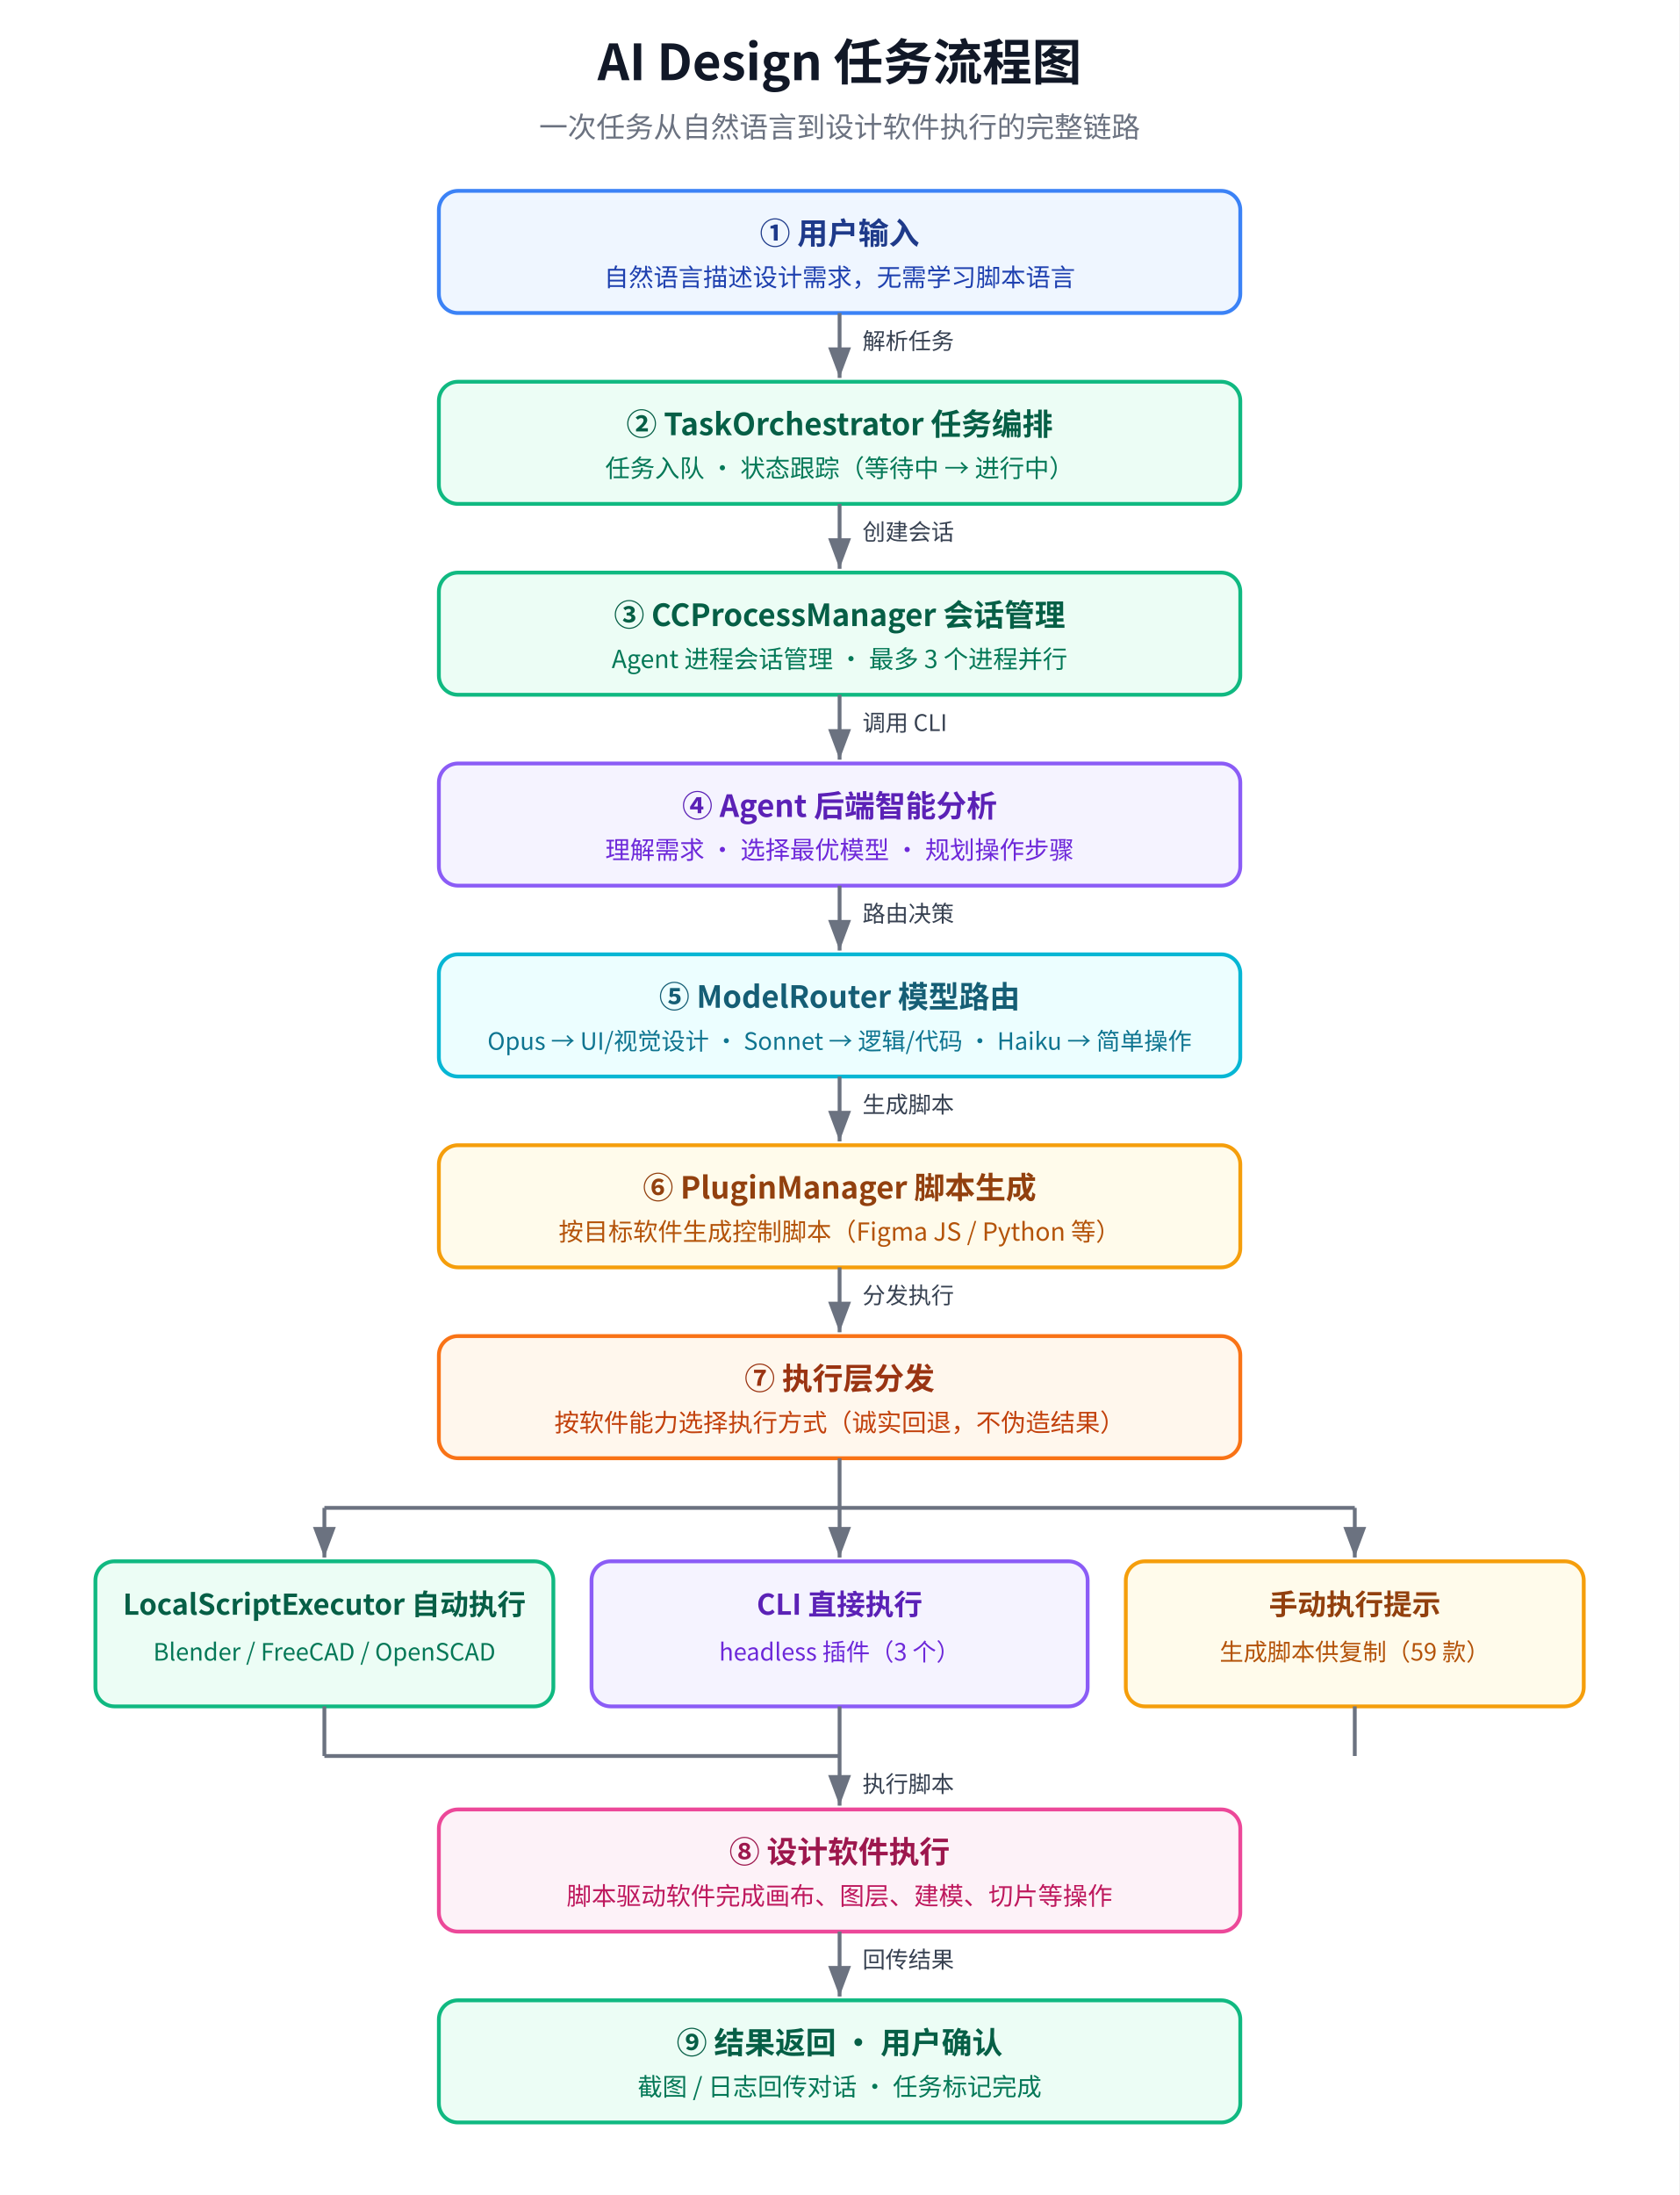
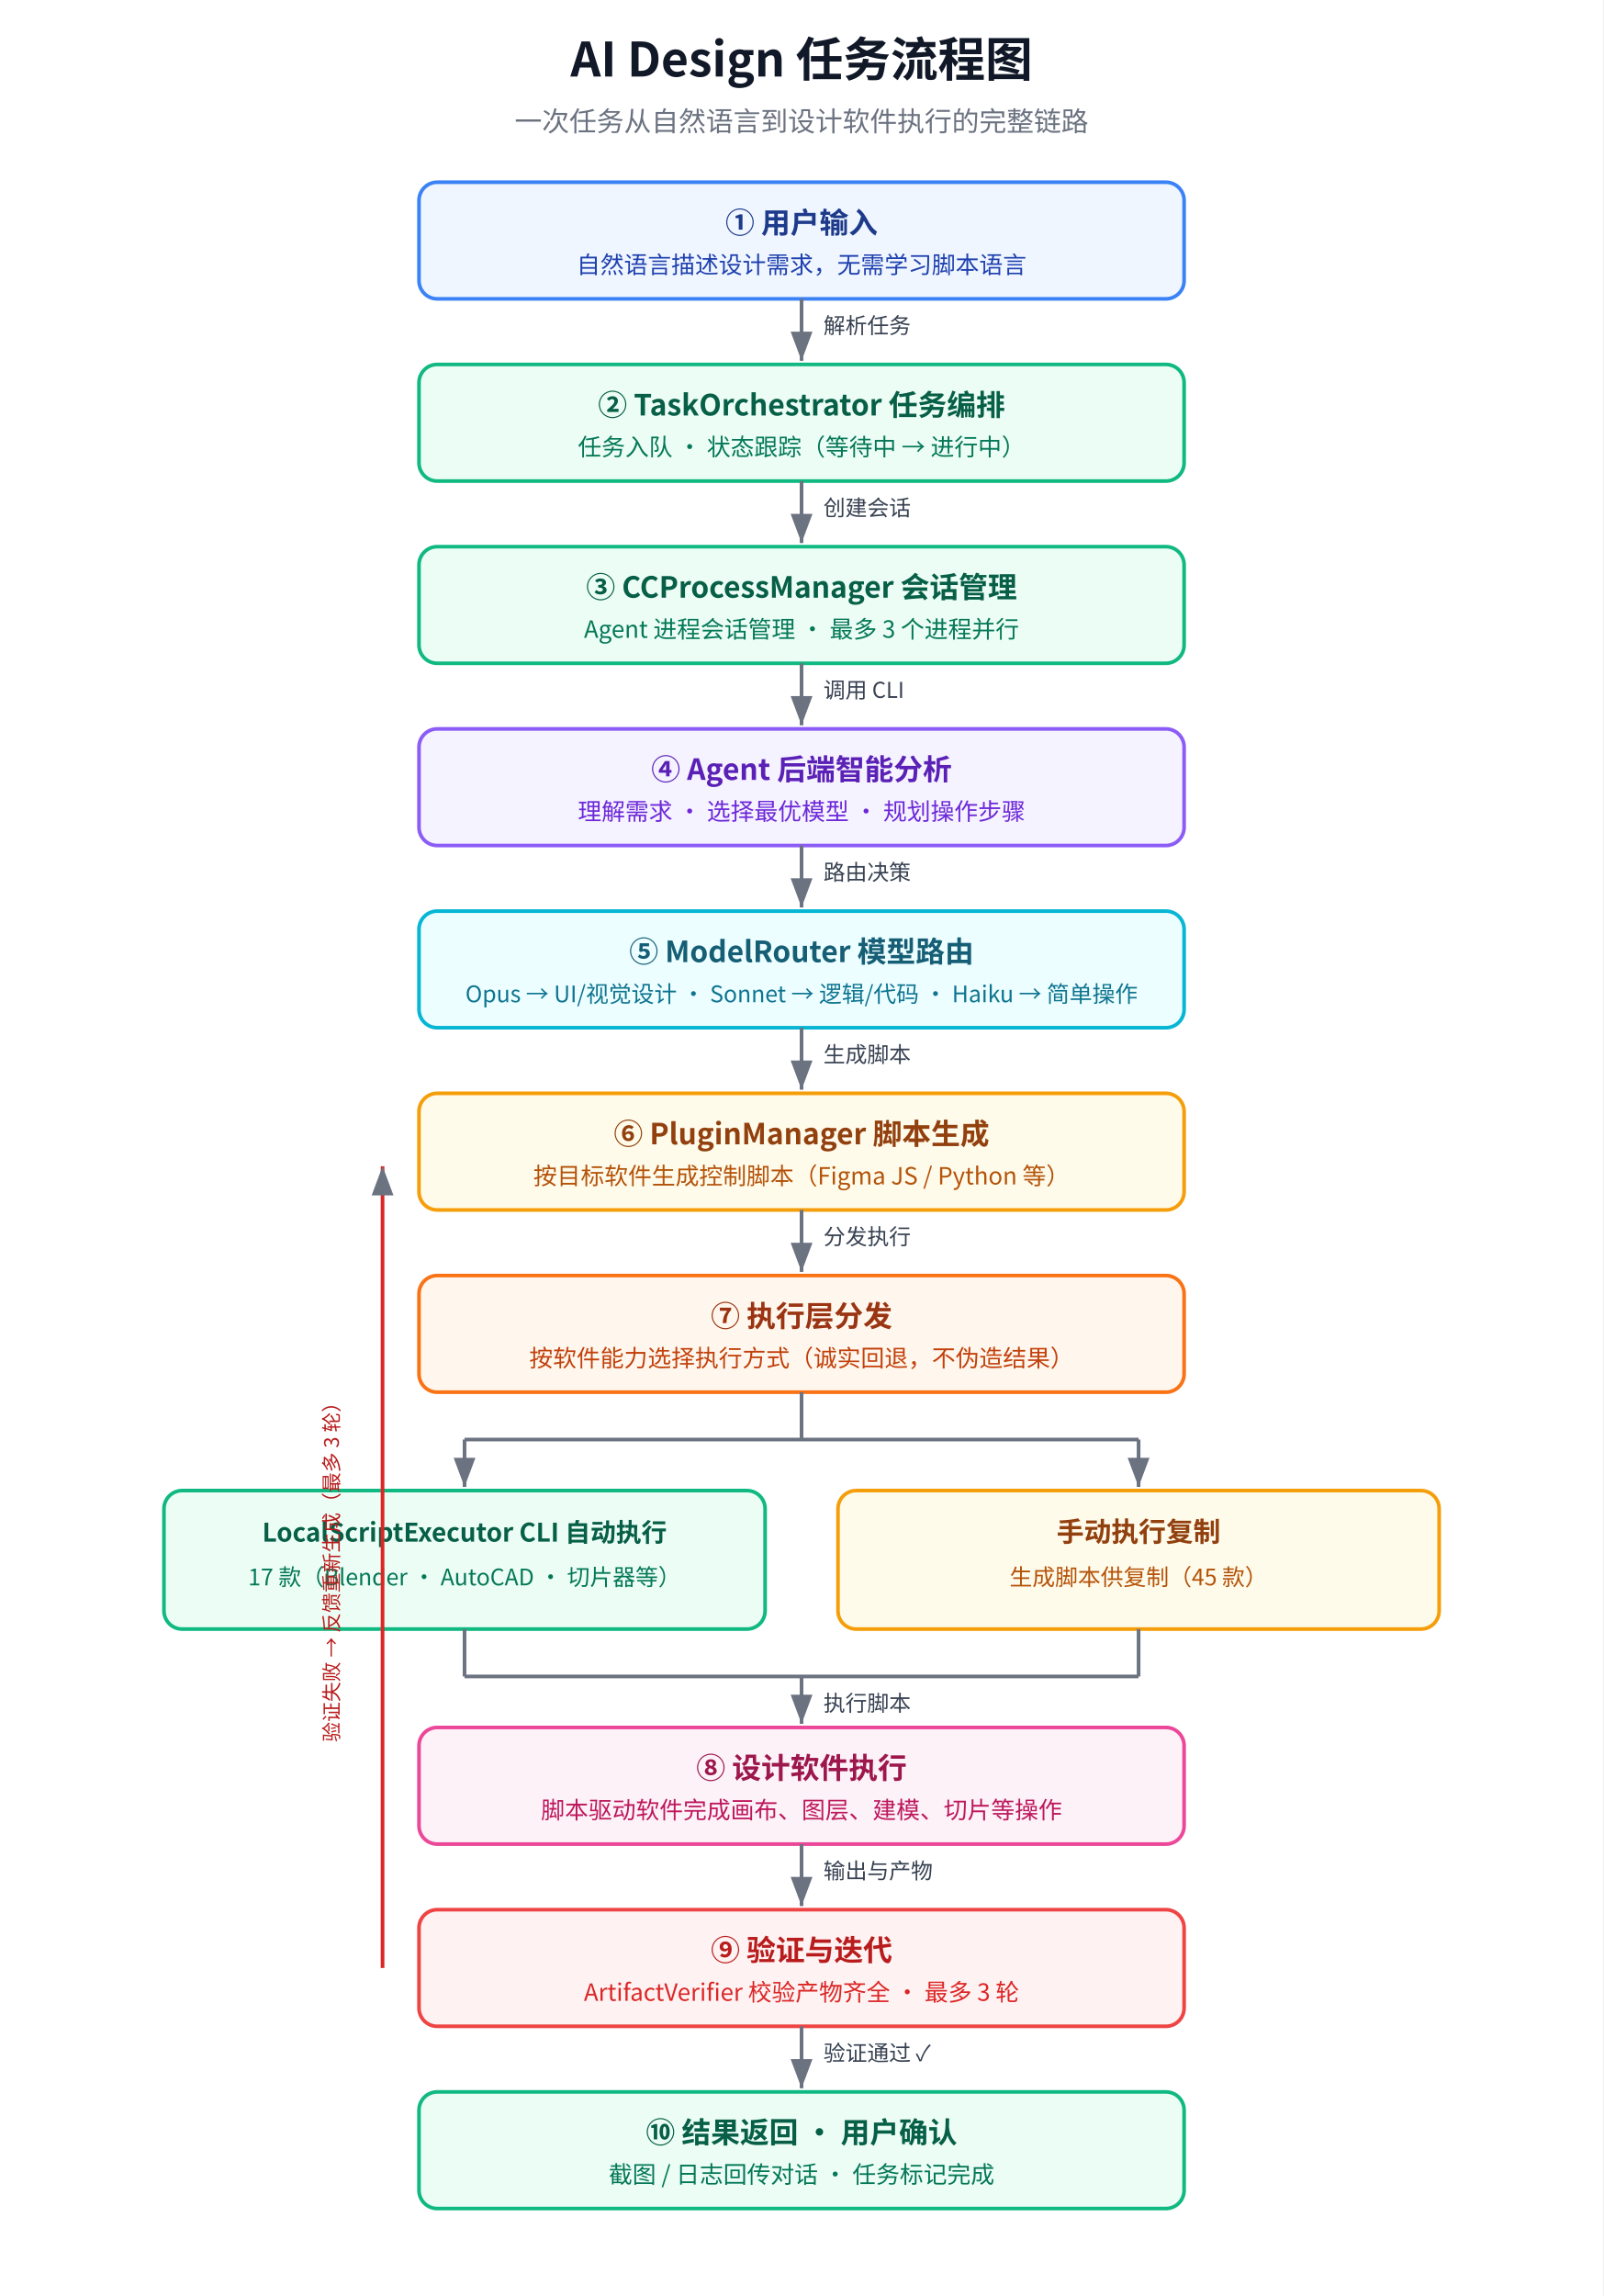
- <svg xmlns="http://www.w3.org/2000/svg" width="880" height="1150" viewBox="0 0 880 1150" font-family="'PingFang SC','Microsoft YaHei','Noto Sans CJK SC',Arial,sans-serif">
+ <svg xmlns="http://www.w3.org/2000/svg" width="880" height="1260" viewBox="0 0 880 1260" font-family="'PingFang SC','Microsoft YaHei','Noto Sans CJK SC',Arial,sans-serif">
  <defs>
    <marker id="arrow" markerWidth="10" markerHeight="10" refX="8" refY="3" orient="auto">
      <path d="M0,0 L8,3 L0,6 Z" fill="#6b7280" />
    </marker>
    <style>
      .halo { paint-order: stroke; stroke: #ffffff; stroke-width: 4px; }
    </style>
  </defs>
-   <rect width="880" height="1150" fill="#ffffff" />
+   <rect width="880" height="1260" fill="#ffffff" />
  <text x="440" y="42" font-size="26" font-weight="bold" fill="#111827" text-anchor="middle">AI Design 任务流程图</text>
  <text x="440" y="72" font-size="15" fill="#6b7280" text-anchor="middle">一次任务从自然语言到设计软件执行的完整链路</text>
  <rect x="230" y="100" width="420" height="64" rx="10" fill="#eff6ff" stroke="#3b82f6" stroke-width="2" />
  <text x="440" y="128" font-size="16" font-weight="bold" fill="#1e3a8a" text-anchor="middle">① 用户输入</text>
  <text x="440" y="150" font-size="13" fill="#1e40af" text-anchor="middle">自然语言描述设计需求，无需学习脚本语言</text>
  <line x1="440" y1="164" x2="440" y2="198" stroke="#6b7280" stroke-width="2" marker-end="url(#arrow)" />
  <text class="halo" x="452" y="183" font-size="12" fill="#374151">解析任务</text>
  <rect x="230" y="200" width="420" height="64" rx="10" fill="#ecfdf5" stroke="#10b981" stroke-width="2" />
  <text x="440" y="228" font-size="16" font-weight="bold" fill="#065f46" text-anchor="middle">② TaskOrchestrator 任务编排</text>
  <text x="440" y="250" font-size="13" fill="#047857" text-anchor="middle">任务入队 · 状态跟踪（等待中 → 进行中）</text>
  <line x1="440" y1="264" x2="440" y2="298" stroke="#6b7280" stroke-width="2" marker-end="url(#arrow)" />
  <text class="halo" x="452" y="283" font-size="12" fill="#374151">创建会话</text>
  <rect x="230" y="300" width="420" height="64" rx="10" fill="#ecfdf5" stroke="#10b981" stroke-width="2" />
  <text x="440" y="328" font-size="16" font-weight="bold" fill="#065f46" text-anchor="middle">③ CCProcessManager 会话管理</text>
  <text x="440" y="350" font-size="13" fill="#047857" text-anchor="middle">Agent 进程会话管理 · 最多 3 个进程并行</text>
  <line x1="440" y1="364" x2="440" y2="398" stroke="#6b7280" stroke-width="2" marker-end="url(#arrow)" />
  <text class="halo" x="452" y="383" font-size="12" fill="#374151">调用 CLI</text>
  <rect x="230" y="400" width="420" height="64" rx="10" fill="#f5f3ff" stroke="#8b5cf6" stroke-width="2" />
  <text x="440" y="428" font-size="16" font-weight="bold" fill="#5b21b6" text-anchor="middle">④ Agent 后端智能分析</text>
  <text x="440" y="450" font-size="13" fill="#6d28d9" text-anchor="middle">理解需求 · 选择最优模型 · 规划操作步骤</text>
  <line x1="440" y1="464" x2="440" y2="498" stroke="#6b7280" stroke-width="2" marker-end="url(#arrow)" />
  <text class="halo" x="452" y="483" font-size="12" fill="#374151">路由决策</text>
  <rect x="230" y="500" width="420" height="64" rx="10" fill="#ecfeff" stroke="#06b6d4" stroke-width="2" />
  <text x="440" y="528" font-size="16" font-weight="bold" fill="#155e75" text-anchor="middle">⑤ ModelRouter 模型路由</text>
  <text x="440" y="550" font-size="12.5" fill="#0e7490" text-anchor="middle">Opus → UI/视觉设计 · Sonnet → 逻辑/代码 · Haiku → 简单操作</text>
  <line x1="440" y1="564" x2="440" y2="598" stroke="#6b7280" stroke-width="2" marker-end="url(#arrow)" />
  <text class="halo" x="452" y="583" font-size="12" fill="#374151">生成脚本</text>
  <rect x="230" y="600" width="420" height="64" rx="10" fill="#fffbeb" stroke="#f59e0b" stroke-width="2" />
  <text x="440" y="628" font-size="16" font-weight="bold" fill="#92400e" text-anchor="middle">⑥ PluginManager 脚本生成</text>
  <text x="440" y="650" font-size="13" fill="#b45309" text-anchor="middle">按目标软件生成控制脚本（Figma JS / Python 等）</text>
  <line x1="440" y1="664" x2="440" y2="698" stroke="#6b7280" stroke-width="2" marker-end="url(#arrow)" />
  <text class="halo" x="452" y="683" font-size="12" fill="#374151">分发执行</text>
  <rect x="230" y="700" width="420" height="64" rx="10" fill="#fff7ed" stroke="#f97316" stroke-width="2" />
  <text x="440" y="728" font-size="16" font-weight="bold" fill="#9a3412" text-anchor="middle">⑦ 执行层分发</text>
  <text x="440" y="750" font-size="13" fill="#c2410c" text-anchor="middle">按软件能力选择执行方式（诚实回退，不伪造结果）</text>
  <line x1="440" y1="764" x2="440" y2="790" stroke="#6b7280" stroke-width="2" />
-   <line x1="170" y1="790" x2="710" y2="790" stroke="#6b7280" stroke-width="2" />
-   <line x1="170" y1="790" x2="170" y2="816" stroke="#6b7280" stroke-width="2" marker-end="url(#arrow)" />
-   <line x1="440" y1="790" x2="440" y2="816" stroke="#6b7280" stroke-width="2" marker-end="url(#arrow)" />
-   <line x1="710" y1="790" x2="710" y2="816" stroke="#6b7280" stroke-width="2" marker-end="url(#arrow)" />
-   <rect x="50" y="818" width="240" height="76" rx="10" fill="#ecfdf5" stroke="#10b981" stroke-width="2" />
-   <text x="170" y="846" font-size="15" font-weight="bold" fill="#065f46" text-anchor="middle">LocalScriptExecutor 自动执行</text>
-   <text x="170" y="870" font-size="12.5" fill="#047857" text-anchor="middle">Blender / FreeCAD / OpenSCAD</text>
-   <rect x="310" y="818" width="260" height="76" rx="10" fill="#f5f3ff" stroke="#8b5cf6" stroke-width="2" />
-   <text x="440" y="846" font-size="15" font-weight="bold" fill="#5b21b6" text-anchor="middle">CLI 直接执行</text>
-   <text x="440" y="870" font-size="12.5" fill="#6d28d9" text-anchor="middle">headless 插件（3 个）</text>
-   <rect x="590" y="818" width="240" height="76" rx="10" fill="#fffbeb" stroke="#f59e0b" stroke-width="2" />
-   <text x="710" y="846" font-size="15" font-weight="bold" fill="#92400e" text-anchor="middle">手动执行提示</text>
-   <text x="710" y="870" font-size="12.5" fill="#b45309" text-anchor="middle">生成脚本供复制（59 款）</text>
-   <line x1="170" y1="894" x2="170" y2="920" stroke="#6b7280" stroke-width="2" />
-   <line x1="440" y1="894" x2="440" y2="920" stroke="#6b7280" stroke-width="2" />
-   <line x1="710" y1="894" x2="710" y2="920" stroke="#6b7280" stroke-width="2" />
-   <line x1="170" y1="920" x2="440" y2="920" stroke="#6b7280" stroke-width="2" />
+   <line x1="255" y1="790" x2="625" y2="790" stroke="#6b7280" stroke-width="2" />
+   <line x1="255" y1="790" x2="255" y2="816" stroke="#6b7280" stroke-width="2" marker-end="url(#arrow)" />
+   <line x1="625" y1="790" x2="625" y2="816" stroke="#6b7280" stroke-width="2" marker-end="url(#arrow)" />
+   <rect x="90" y="818" width="330" height="76" rx="10" fill="#ecfdf5" stroke="#10b981" stroke-width="2" />
+   <text x="255" y="846" font-size="14" font-weight="bold" fill="#065f46" text-anchor="middle">LocalScriptExecutor CLI 自动执行</text>
+   <text x="255" y="870" font-size="12.5" fill="#047857" text-anchor="middle">17 款（Blender · AutoCAD · 切片器等）</text>
+   <rect x="460" y="818" width="330" height="76" rx="10" fill="#fffbeb" stroke="#f59e0b" stroke-width="2" />
+   <text x="625" y="846" font-size="15" font-weight="bold" fill="#92400e" text-anchor="middle">手动执行复制</text>
+   <text x="625" y="870" font-size="12.5" fill="#b45309" text-anchor="middle">生成脚本供复制（45 款）</text>
+   <line x1="255" y1="894" x2="255" y2="920" stroke="#6b7280" stroke-width="2" />
+   <line x1="625" y1="894" x2="625" y2="920" stroke="#6b7280" stroke-width="2" />
+   <line x1="255" y1="920" x2="625" y2="920" stroke="#6b7280" stroke-width="2" />
  <line x1="440" y1="920" x2="440" y2="946" stroke="#6b7280" stroke-width="2" marker-end="url(#arrow)" />
  <text class="halo" x="452" y="939" font-size="12" fill="#374151">执行脚本</text>
  <rect x="230" y="948" width="420" height="64" rx="10" fill="#fdf2f8" stroke="#ec4899" stroke-width="2" />
  <text x="440" y="976" font-size="16" font-weight="bold" fill="#9d174d" text-anchor="middle">⑧ 设计软件执行</text>
  <text x="440" y="998" font-size="13" fill="#be185d" text-anchor="middle">脚本驱动软件完成画布、图层、建模、切片等操作</text>
  <line x1="440" y1="1012" x2="440" y2="1046" stroke="#6b7280" stroke-width="2" marker-end="url(#arrow)" />
-   <text class="halo" x="452" y="1031" font-size="12" fill="#374151">回传结果</text>
-   <rect x="230" y="1048" width="420" height="64" rx="10" fill="#ecfdf5" stroke="#10b981" stroke-width="2" />
-   <text x="440" y="1076" font-size="16" font-weight="bold" fill="#065f46" text-anchor="middle">⑨ 结果返回 · 用户确认</text>
-   <text x="440" y="1098" font-size="13" fill="#047857" text-anchor="middle">截图 / 日志回传对话 · 任务标记完成</text>
+   <text class="halo" x="452" y="1031" font-size="12" fill="#374151">输出与产物</text>
+   <rect x="230" y="1048" width="420" height="64" rx="10" fill="#fef2f2" stroke="#ef4444" stroke-width="2" />
+   <text x="440" y="1076" font-size="16" font-weight="bold" fill="#b91c1c" text-anchor="middle">⑨ 验证与迭代</text>
+   <text x="440" y="1098" font-size="13" fill="#dc2626" text-anchor="middle">ArtifactVerifier 校验产物齐全 · 最多 3 轮</text>
+   <line x1="210" y1="1080" x2="210" y2="640" stroke="#dc2626" stroke-width="2" marker-end="url(#arrow)" />
+   <text x="186" y="860" font-size="11" fill="#b91c1c" text-anchor="middle" transform="rotate(-90 186 860)">验证失败 → 反馈重新生成（最多 3 轮）</text>
+   <line x1="440" y1="1112" x2="440" y2="1146" stroke="#6b7280" stroke-width="2" marker-end="url(#arrow)" />
+   <text class="halo" x="452" y="1131" font-size="12" fill="#374151">验证通过 ✓</text>
+   <rect x="230" y="1148" width="420" height="64" rx="10" fill="#ecfdf5" stroke="#10b981" stroke-width="2" />
+   <text x="440" y="1176" font-size="16" font-weight="bold" fill="#065f46" text-anchor="middle">⑩ 结果返回 · 用户确认</text>
+   <text x="440" y="1198" font-size="13" fill="#047857" text-anchor="middle">截图 / 日志回传对话 · 任务标记完成</text>
</svg>
